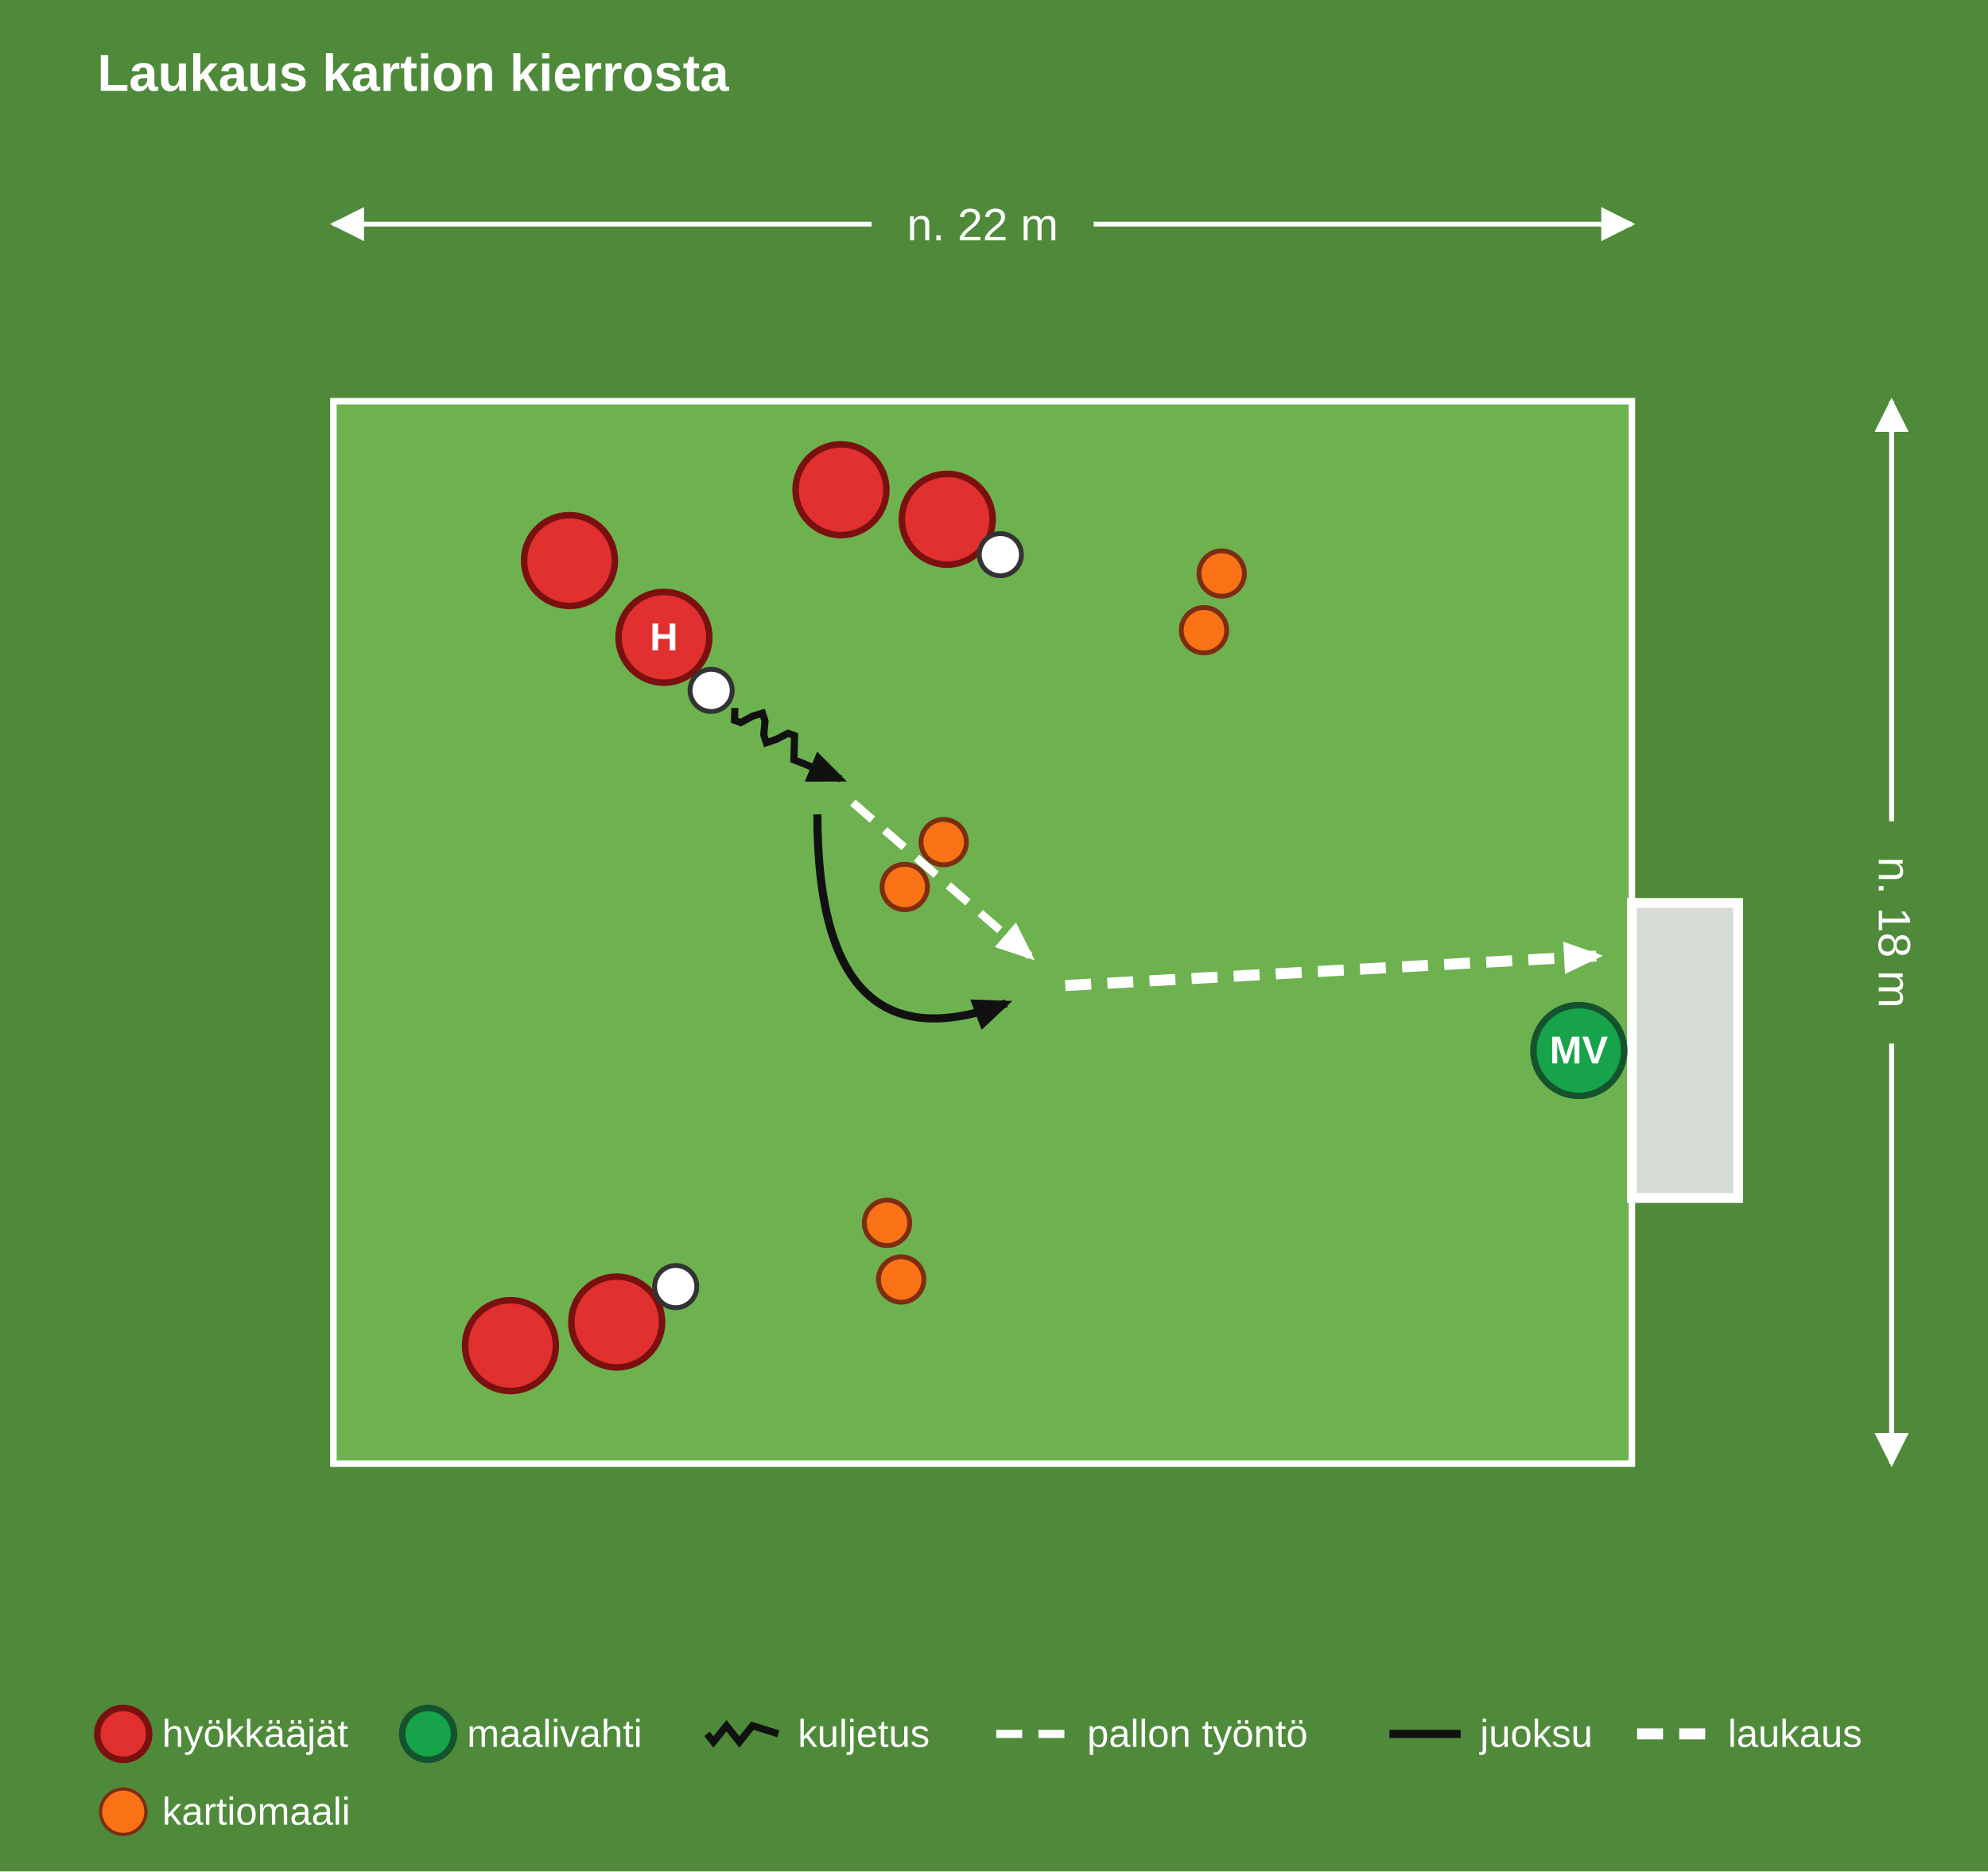
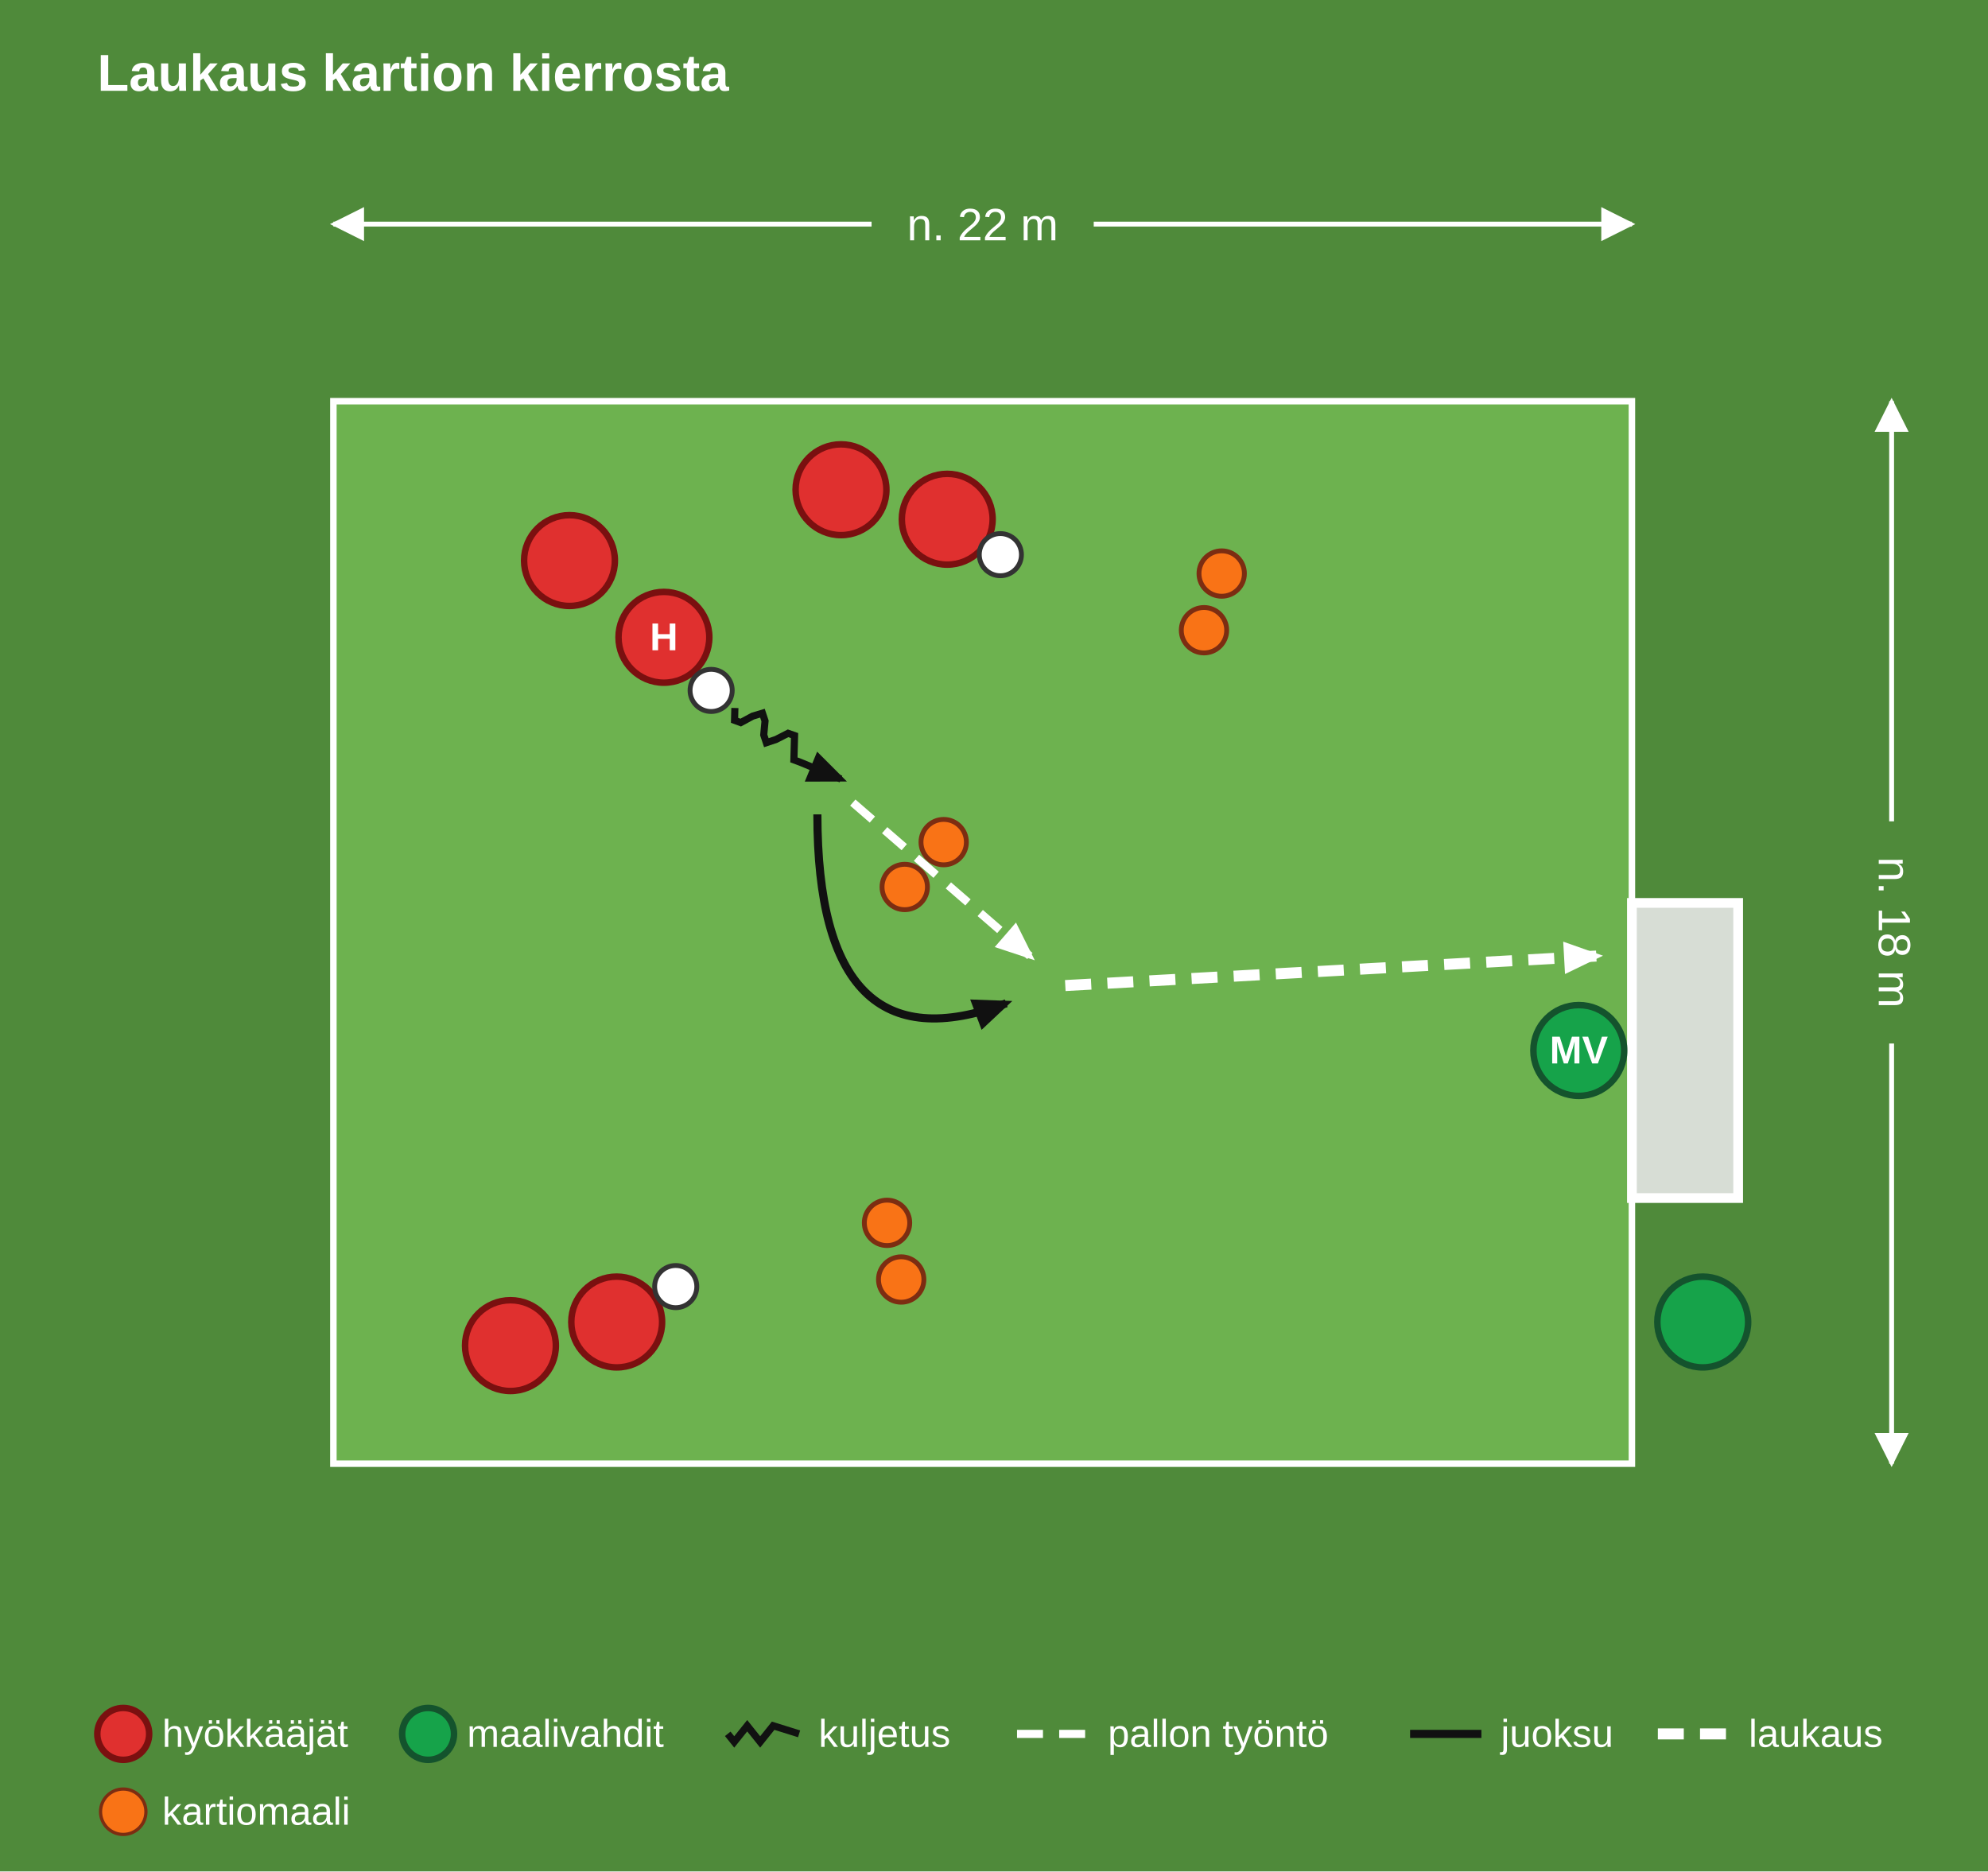
<svg xmlns="http://www.w3.org/2000/svg" width="613" height="577" viewBox="0 0 613 577">
  <rect width="100%" height="100%" fill="#4f8a3a" />
  <defs>
    <marker id="ah-pass" markerUnits="userSpaceOnUse" markerWidth="12" markerHeight="12" refX="10" refY="5" orient="auto">
      <path d="M0,0 L12,5 L0,10 z" fill="#ffffff" />
    </marker>
    <marker id="ah-shot" markerUnits="userSpaceOnUse" markerWidth="12" markerHeight="12" refX="10" refY="5" orient="auto">
      <path d="M0,0 L12,5 L0,10 z" fill="#ffffff" />
    </marker>
    <marker id="ah-run" markerUnits="userSpaceOnUse" markerWidth="12" markerHeight="12" refX="10" refY="5" orient="auto">
      <path d="M0,0 L12,5 L0,10 z" fill="#111111" />
    </marker>
    <marker id="ah-drib" markerUnits="userSpaceOnUse" markerWidth="12" markerHeight="12" refX="10" refY="5" orient="auto">
      <path d="M0,0 L12,5 L0,10 z" fill="#111111" />
    </marker>
    <marker id="dim" viewBox="0 0 10 10" refX="9" refY="5" markerWidth="7" markerHeight="7" orient="auto-start-reverse">
      <path d="M0,0 L10,5 L0,10 z" fill="#ffffff" />
    </marker>
  </defs>
  <text x="30" y="28" font-size="16" font-weight="700" fill="#fff" font-family="Arial">Laukaus kartion kierrosta</text>
  <rect x="102.8" y="123.7" width="400.4" height="327.6" fill="#6db24f" stroke="#ffffff" stroke-width="2" />
  <rect x="503.2" y="278.4" width="32.76" height="91.0" fill="#e6e6e6" fill-opacity="0.9" stroke="#ffffff" stroke-width="3" />
  <circle cx="486.82" cy="323.9" r="14" fill="#16a34a" stroke="#14532d" stroke-width="2" />
  <text x="486.82" y="327.9" font-size="12" font-weight="700" text-anchor="middle" fill="#fff" font-family="Arial">MV</text>
+   <circle cx="525.04" cy="407.62" r="14" fill="#16a34a" stroke="#14532d" stroke-width="2" />
  <circle cx="204.72" cy="196.5" r="14" fill="#e0302f" stroke="#7a1010" stroke-width="2" />
  <text x="204.72" y="200.5" font-size="12" font-weight="700" text-anchor="middle" fill="#fff" font-family="Arial">H</text>
  <circle cx="219.28" cy="212.88" r="6.5" fill="#ffffff" stroke="#333333" stroke-width="1.5" />
  <circle cx="175.6" cy="172.84" r="14" fill="#e0302f" stroke="#7a1010" stroke-width="2" />
  <circle cx="290.988" cy="259.654" r="7" fill="#f97316" stroke="#7c2d12" stroke-width="1.5" />
  <circle cx="278.976" cy="273.486" r="7" fill="#f97316" stroke="#7c2d12" stroke-width="1.5" />
  <circle cx="292.08" cy="160.1" r="14" fill="#e0302f" stroke="#7a1010" stroke-width="2" />
  <circle cx="259.32" cy="151.0" r="14" fill="#e0302f" stroke="#7a1010" stroke-width="2" />
  <circle cx="308.46" cy="171.02" r="6.5" fill="#ffffff" stroke="#333333" stroke-width="1.5" />
  <circle cx="376.71" cy="176.844" r="7" fill="#f97316" stroke="#7c2d12" stroke-width="1.5" />
  <circle cx="371.25" cy="194.316" r="7" fill="#f97316" stroke="#7c2d12" stroke-width="1.5" />
  <circle cx="190.16" cy="407.62" r="14" fill="#e0302f" stroke="#7a1010" stroke-width="2" />
  <circle cx="157.4" cy="414.9" r="14" fill="#e0302f" stroke="#7a1010" stroke-width="2" />
  <circle cx="208.36" cy="396.7" r="6.5" fill="#ffffff" stroke="#333333" stroke-width="1.5" />
  <circle cx="273.516" cy="377.044" r="7" fill="#f97316" stroke="#7c2d12" stroke-width="1.5" />
  <circle cx="277.884" cy="394.516" r="7" fill="#f97316" stroke="#7c2d12" stroke-width="1.5" />
  <path d="M226.6,218.3 L226.5,222.1 L228.4,222.8 L232.1,220.8 L235.1,219.9 L235.9,222.3 L235.5,226.6 L236.3,229.0 L239.3,228.0 L243.0,226.1 L245.0,226.8 L244.9,230.5 L244.8,234.3 L246.7,235.0 L259.3,240.2" fill="none" stroke="#111111" stroke-width="2.2" marker-end="url(#ah-drib)" />
  <line x1="262.96" y1="247.46" x2="317.56" y2="294.78" stroke="#ffffff" stroke-width="2.5" stroke-dasharray="8,5" marker-end="url(#ah-pass)" />
  <path d="M252.04,251.1 Q252.04,331.18 310.28,309.34" fill="none" stroke="#111111" stroke-width="2.5" marker-end="url(#ah-run)" />
  <line x1="328.48" y1="303.88" x2="492.28" y2="294.78" stroke="#ffffff" stroke-width="3.4" stroke-dasharray="8,5" marker-end="url(#ah-shot)" />
  <line x1="102.8" y1="69.1" x2="503.2" y2="69.1" stroke="#fff" stroke-width="1.5" marker-start="url(#dim)" marker-end="url(#dim)" />
  <rect x="268.75" y="58.1" width="68.5" height="22" fill="#4f8a3a" />
  <text x="303.0" y="74.1" font-size="14" text-anchor="middle" fill="#fff" font-family="Arial">n. 22 m</text>
  <line x1="583.28" y1="123.7" x2="583.28" y2="451.3" stroke="#fff" stroke-width="1.5" marker-start="url(#dim)" marker-end="url(#dim)" />
  <rect x="572.28" y="253.25" width="22" height="68.5" fill="#4f8a3a" />
  <text x="583.28" y="287.5" font-size="14" text-anchor="middle" dominant-baseline="middle" fill="#fff" font-family="Arial" transform="rotate(90 583.28 287.5)">n. 18 m</text>
  <circle cx="38" cy="534.62" r="8" fill="#e0302f" stroke="#7a1010" stroke-width="2" />
  <text x="50" y="538.62" font-size="12" fill="#ffffff" font-family="Arial">hyökkääjät</text>
  <circle cx="132.0" cy="534.62" r="8" fill="#16a34a" stroke="#14532d" stroke-width="2" />
-   <text x="144.0" y="538.62" font-size="12" fill="#ffffff" font-family="Arial">maalivahti</text>
-   <path d="M218.0,534.6 L220.0,537.1 L222.0,534.6 L224.0,532.1 L226.0,534.6 L228.0,537.1 L230.0,534.6 L232.0,532.1 L240.0,534.6" fill="none" stroke="#111111" stroke-width="2.2" />
-   <text x="246.0" y="538.62" font-size="12" fill="#ffffff" font-family="Arial">kuljetus</text>
-   <line x1="307.2" y1="534.62" x2="329.2" y2="534.62" stroke="#ffffff" stroke-width="2.5" stroke-dasharray="8,5" />
-   <text x="335.2" y="538.62" font-size="12" fill="#ffffff" font-family="Arial">pallon työntö</text>
-   <line x1="428.4" y1="534.62" x2="450.4" y2="534.62" stroke="#111111" stroke-width="2.5" />
-   <text x="456.4" y="538.62" font-size="12" fill="#ffffff" font-family="Arial">juoksu</text>
-   <line x1="504.8" y1="534.62" x2="526.8" y2="534.62" stroke="#ffffff" stroke-width="3.4" stroke-dasharray="8,5" />
-   <text x="532.8" y="538.62" font-size="12" fill="#ffffff" font-family="Arial">laukaus</text>
+   <text x="144.0" y="538.62" font-size="12" fill="#ffffff" font-family="Arial">maalivahdit</text>
+   <path d="M224.4,534.6 L226.4,537.1 L228.4,534.6 L230.4,532.1 L232.4,534.6 L234.4,537.1 L236.4,534.6 L238.4,532.1 L246.4,534.6" fill="none" stroke="#111111" stroke-width="2.2" />
+   <text x="252.4" y="538.62" font-size="12" fill="#ffffff" font-family="Arial">kuljetus</text>
+   <line x1="313.6" y1="534.62" x2="335.6" y2="534.62" stroke="#ffffff" stroke-width="2.5" stroke-dasharray="8,5" />
+   <text x="341.6" y="538.62" font-size="12" fill="#ffffff" font-family="Arial">pallon työntö</text>
+   <line x1="434.8" y1="534.62" x2="456.8" y2="534.62" stroke="#111111" stroke-width="2.5" />
+   <text x="462.8" y="538.62" font-size="12" fill="#ffffff" font-family="Arial">juoksu</text>
+   <line x1="511.2" y1="534.62" x2="533.2" y2="534.62" stroke="#ffffff" stroke-width="3.4" stroke-dasharray="8,5" />
+   <text x="539.2" y="538.62" font-size="12" fill="#ffffff" font-family="Arial">laukaus</text>
  <circle cx="38" cy="558.62" r="7" fill="#f97316" stroke="#7c2d12" />
  <text x="50" y="562.62" font-size="12" fill="#ffffff" font-family="Arial">kartiomaali</text>
</svg>
